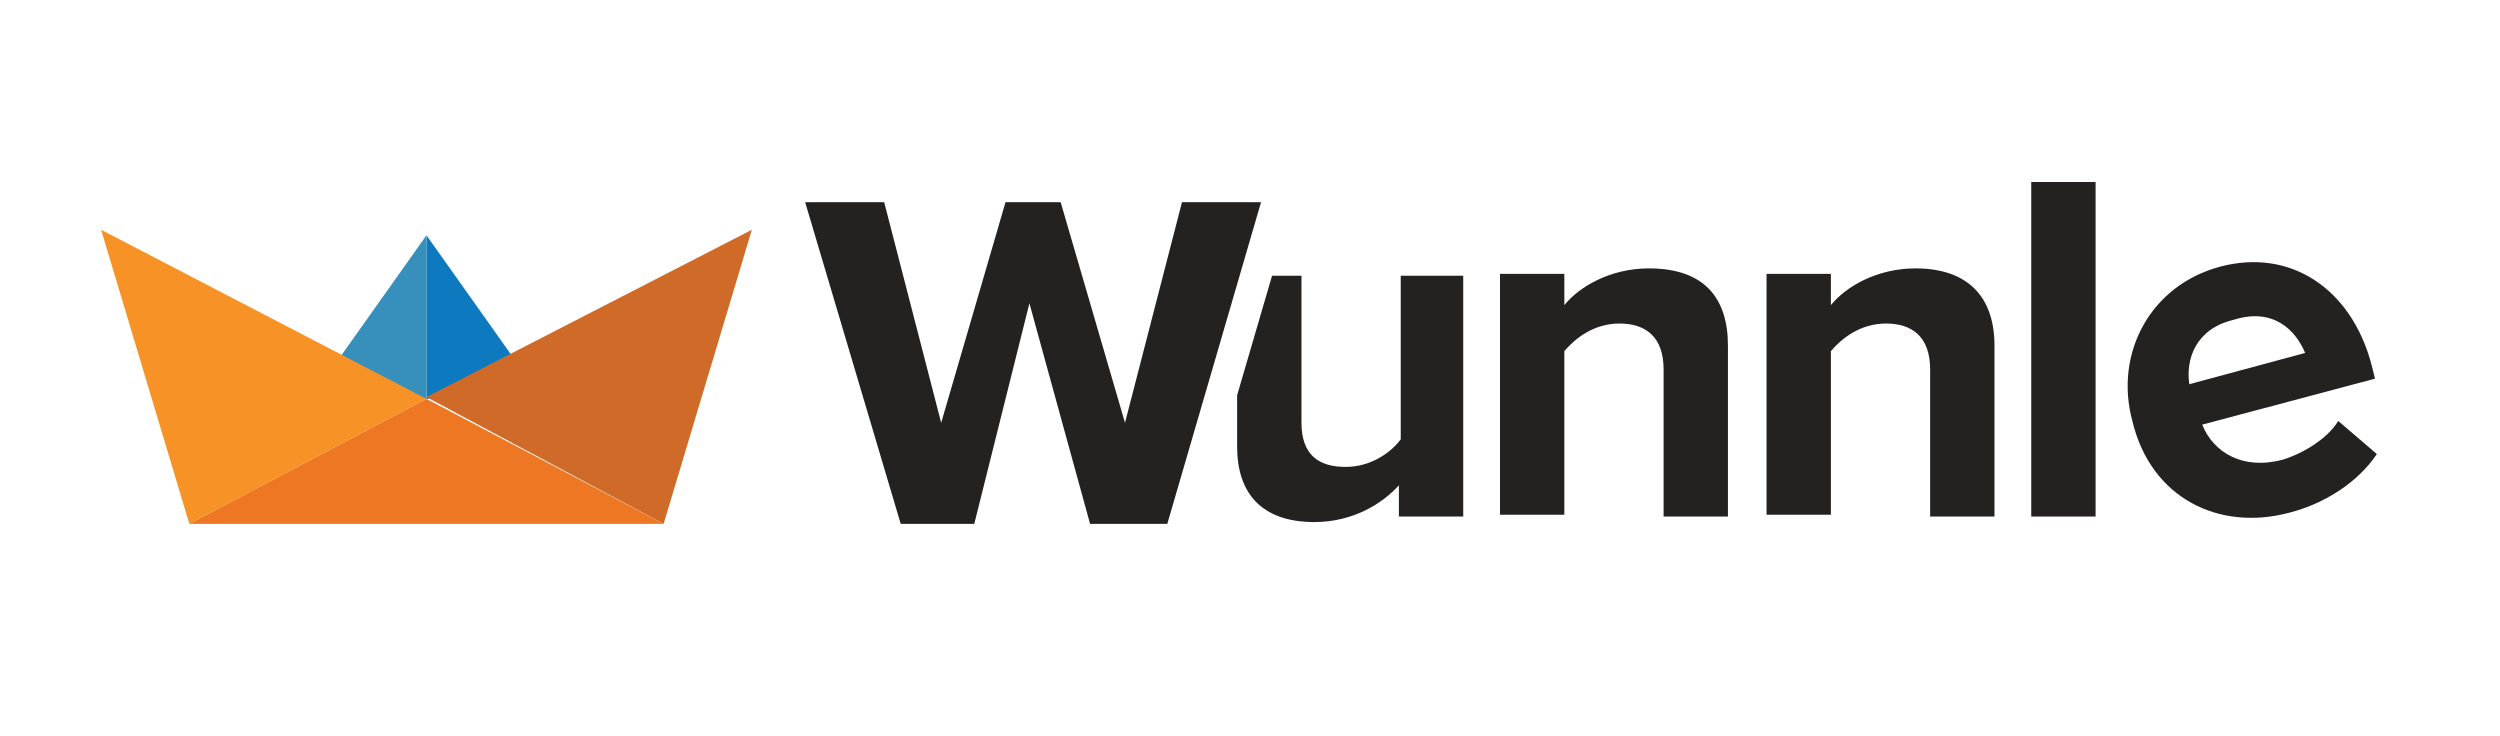
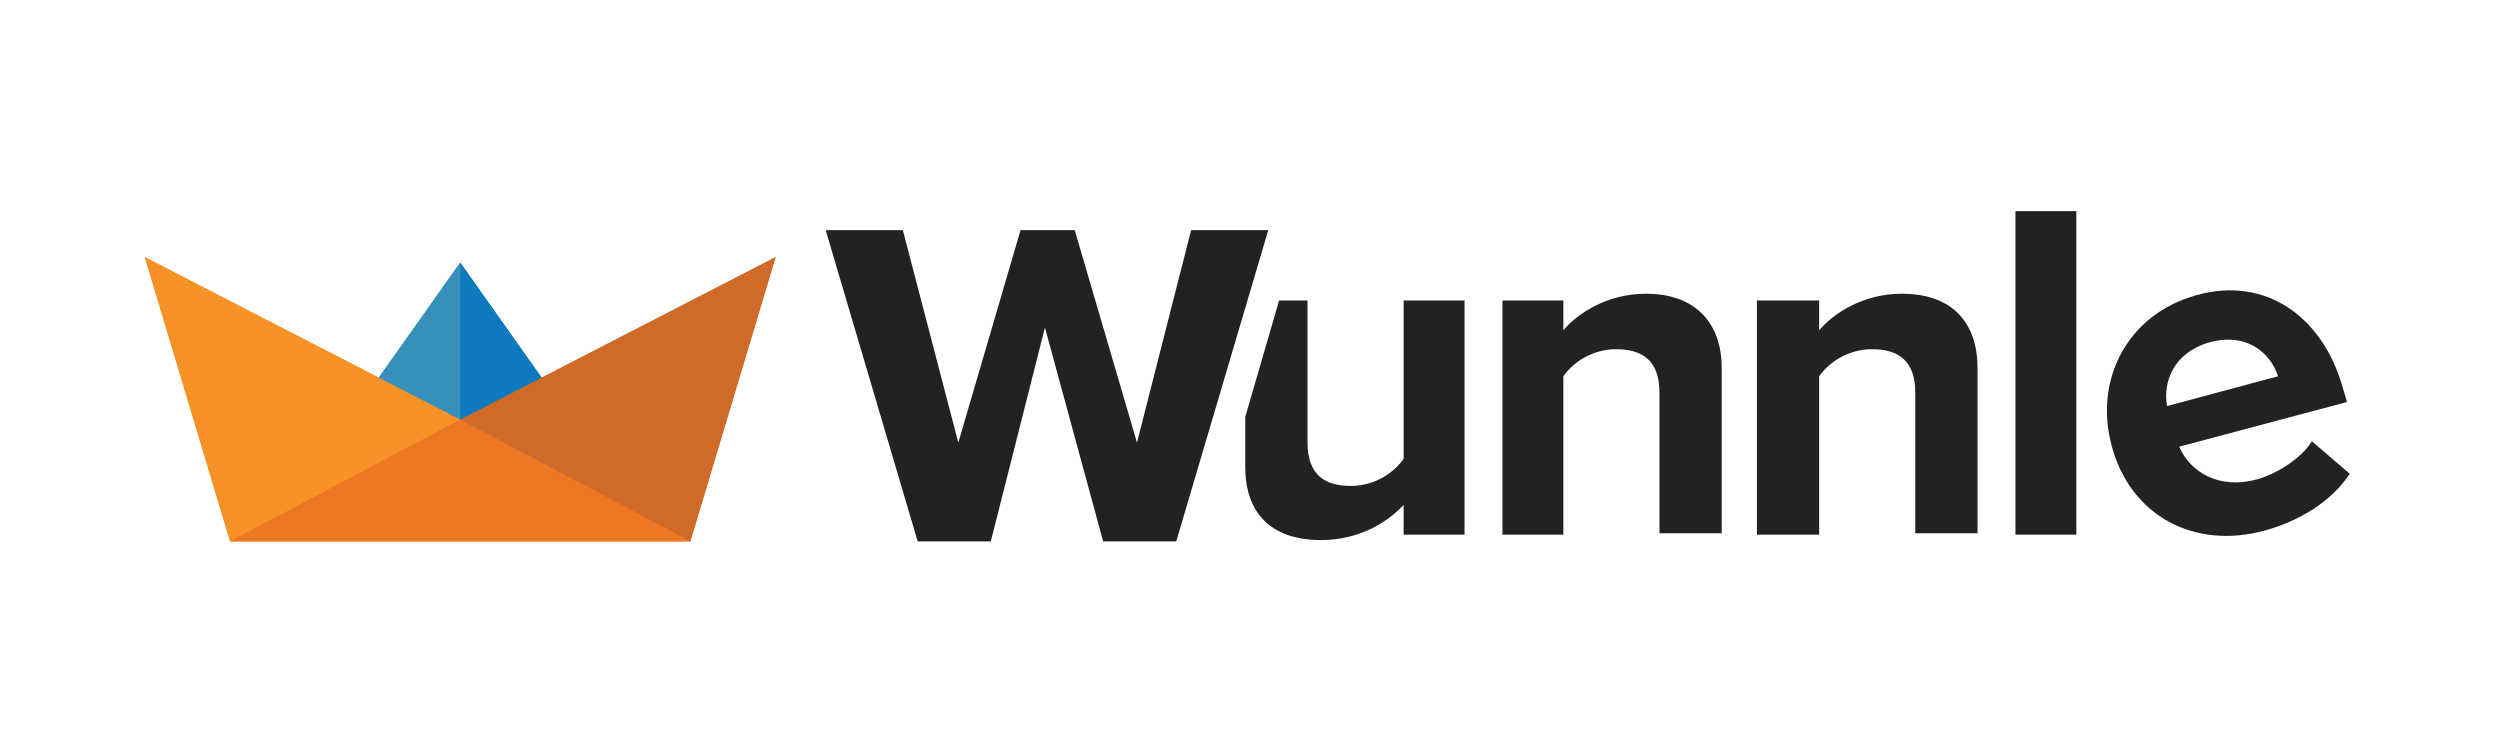
- <svg xmlns="http://www.w3.org/2000/svg" version="1.1" id="Layer_1" x="0px" y="0px" viewBox="0 0 136 40" style="enable-background:new 0 0 136 40;" xml:space="preserve">
+ <svg xmlns="http://www.w3.org/2000/svg" version="1.1" x="0px" y="0px" viewBox="0 0 184.7 55" style="enable-background:new 0 0 184.7 55;" xml:space="preserve">
  <style type="text/css">
	.st0{fill:#0D79BE;}
	.st1{fill:#3790BB;}
- 	.st2{fill:#D06A29;}
- 	.st3{fill:#F69226;}
+ 	.st2{fill:#F69226;}
+ 	.st3{fill:#D06A29;}
	.st4{fill:#ED7723;}
	.st5{fill:#242121;}
</style>
-   <g>
+   <g id="Layer_1">
    <g>
-       <path class="st0" d="M23.2,21.7l6.1-0.3l-6.1-8.6V21.7z" />
-       <path class="st1" d="M23.2,21.7l-6.1-0.3l6.1-8.6V21.7z" />
-       <path class="st2" d="M36.1,28.5l4.8-16l-17.7,9.1L36.1,28.5z" />
-       <path class="st3" d="M23.2,21.7L5.5,12.5l4.8,16L23.2,21.7z" />
-       <polygon class="st4" points="23.2,21.7 36.1,28.5 10.3,28.5   " />
+       <path class="st0" d="M34,31l8-0.3l-8-11.3V31z" />
+       <path class="st1" d="M34,31l-8-0.3l8-11.3V31z" />
+       <path class="st2" d="M34,31L10.7,19L17,40l11-4L34,31z" />
+       <path class="st3" d="M34,31l23.3-12L51,40l-11-4L34,31z" />
+       <polygon class="st4" points="34,31 51,40 17,40   " />
    </g>
    <g>
-       <path class="st5" d="M63.5,28.5L68.6,11h-4.3l-3.1,12l-3.5-12h-3l-3.5,12l-3.1-12h-4.3l5.2,17.5H53l3-12l3.3,12H63.5z" />
-       <path class="st5" d="M79.6,14.9v13.2h-3.5v-1.7c-0.9,1-2.5,2-4.6,2c-2.9,0-4.2-1.6-4.2-4.1v-2.8l1.9-6.5h1.6v8    c0,1.8,1,2.4,2.4,2.4c1.3,0,2.4-0.7,3-1.5v-8.9H79.6z" />
-       <path class="st5" d="M67.4,14.9L67.4,14.9l-0.1,0.3L67.4,14.9z" />
-       <path class="st5" d="M94,18.8v9.3h-3.5v-8c0-1.8-1-2.5-2.4-2.5c-1.4,0-2.4,0.8-3,1.5v8.9h-3.5V14.9h3.5v1.7c0.8-1,2.5-2,4.6-2    C92.7,14.6,94,16.2,94,18.8z" />
-       <path class="st5" d="M108.5,18.8v9.3H105v-8c0-1.8-1-2.5-2.4-2.5c-1.4,0-2.4,0.8-3,1.5v8.9h-3.5V14.9h3.5v1.7c0.8-1,2.5-2,4.6-2    C107.1,14.6,108.5,16.2,108.5,18.8z" />
-       <path class="st5" d="M114,9.9v18.2h-3.5V9.9H114z" />
-       <path class="st5" d="M124.5,27.9c2-0.5,3.8-1.7,4.8-3.2l-2.1-1.8c-0.6,1-2,1.8-3,2.1c-2.2,0.6-3.8-0.4-4.4-1.9l9.4-2.5l-0.2-0.8    c-1.1-4.1-4.4-6.3-8.2-5.3c-3.8,1-5.8,4.7-4.8,8.4C117,27.1,120.7,28.9,124.5,27.9z M125.4,19.2l-6.3,1.7c-0.2-1.3,0.3-3,2.4-3.5    C123.7,16.7,124.9,18,125.4,19.2z" />
+       <path class="st5" d="M86.9,40l6.8-23H88l-4,15.7L79.4,17h-4l-4.6,15.7L66.7,17H61l6.8,23h5.4l4-15.8L81.5,40H86.9z" />
+       <path class="st5" d="M108.2,22.2v17.3h-4.5v-2.2c-1.2,1.3-3.3,2.6-6.1,2.6c-3.8,0-5.6-2.1-5.6-5.4v-3.7l2.5-8.6h2.1v10.5    c0,2.4,1.3,3.2,3.2,3.2c1.8,0,3.2-1,3.9-2V22.2H108.2z" />
+       <path class="st5" d="M92.1,22.2h-0.1v0.5L92.1,22.2z" />
+       <path class="st5" d="M127.2,27.2v12.2h-4.6V29c0-2.4-1.3-3.2-3.2-3.2c-1.8,0-3.2,1-3.9,2v11.7h-4.5V22.2h4.5v2.2    c1.1-1.3,3.3-2.7,6.1-2.7C125.3,21.7,127.2,23.9,127.2,27.2z" />
+       <path class="st5" d="M146.1,27.2v12.2h-4.6V29c0-2.4-1.3-3.2-3.2-3.2c-1.8,0-3.2,1-3.9,2v11.7h-4.6V22.2h4.6v2.2    c1.1-1.3,3.3-2.7,6.1-2.7C144.3,21.7,146.1,23.9,146.1,27.2z" />
+       <path class="st5" d="M153.4,15.6v23.9h-4.5V15.6H153.4z" />
+       <path class="st5" d="M167.3,39.2c2.6-0.7,5-2.2,6.3-4.2l-2.8-2.4c-0.8,1.3-2.6,2.4-4,2.8c-2.8,0.8-5-0.5-5.8-2.4l12.4-3.3l-0.3-1    c-1.5-5.4-5.8-8.3-10.8-6.9c-5.1,1.4-7.6,6.2-6.3,11.1C157.4,38.2,162.2,40.6,167.3,39.2z M168.3,27.8l-8.2,2.2    c-0.3-1.7,0.4-3.9,3.1-4.7C166.1,24.5,167.8,26.2,168.3,27.8z" />
+     </g>
+   </g>
+   <g id="Layer_2">
+     <g>
+       <path class="st0" d="M34,31l8-0.3l-8-11.3V31z" />
+       <path class="st1" d="M34,31l-8-0.3l8-11.3V31z" />
+       <path class="st3" d="M51,40l6.3-21L34,31L51,40z" />
+       <path class="st2" d="M34,31L10.7,19L17,40L34,31z" />
+       <polygon class="st4" points="34,31 51,40 17,40   " />
    </g>
  </g>
</svg>
